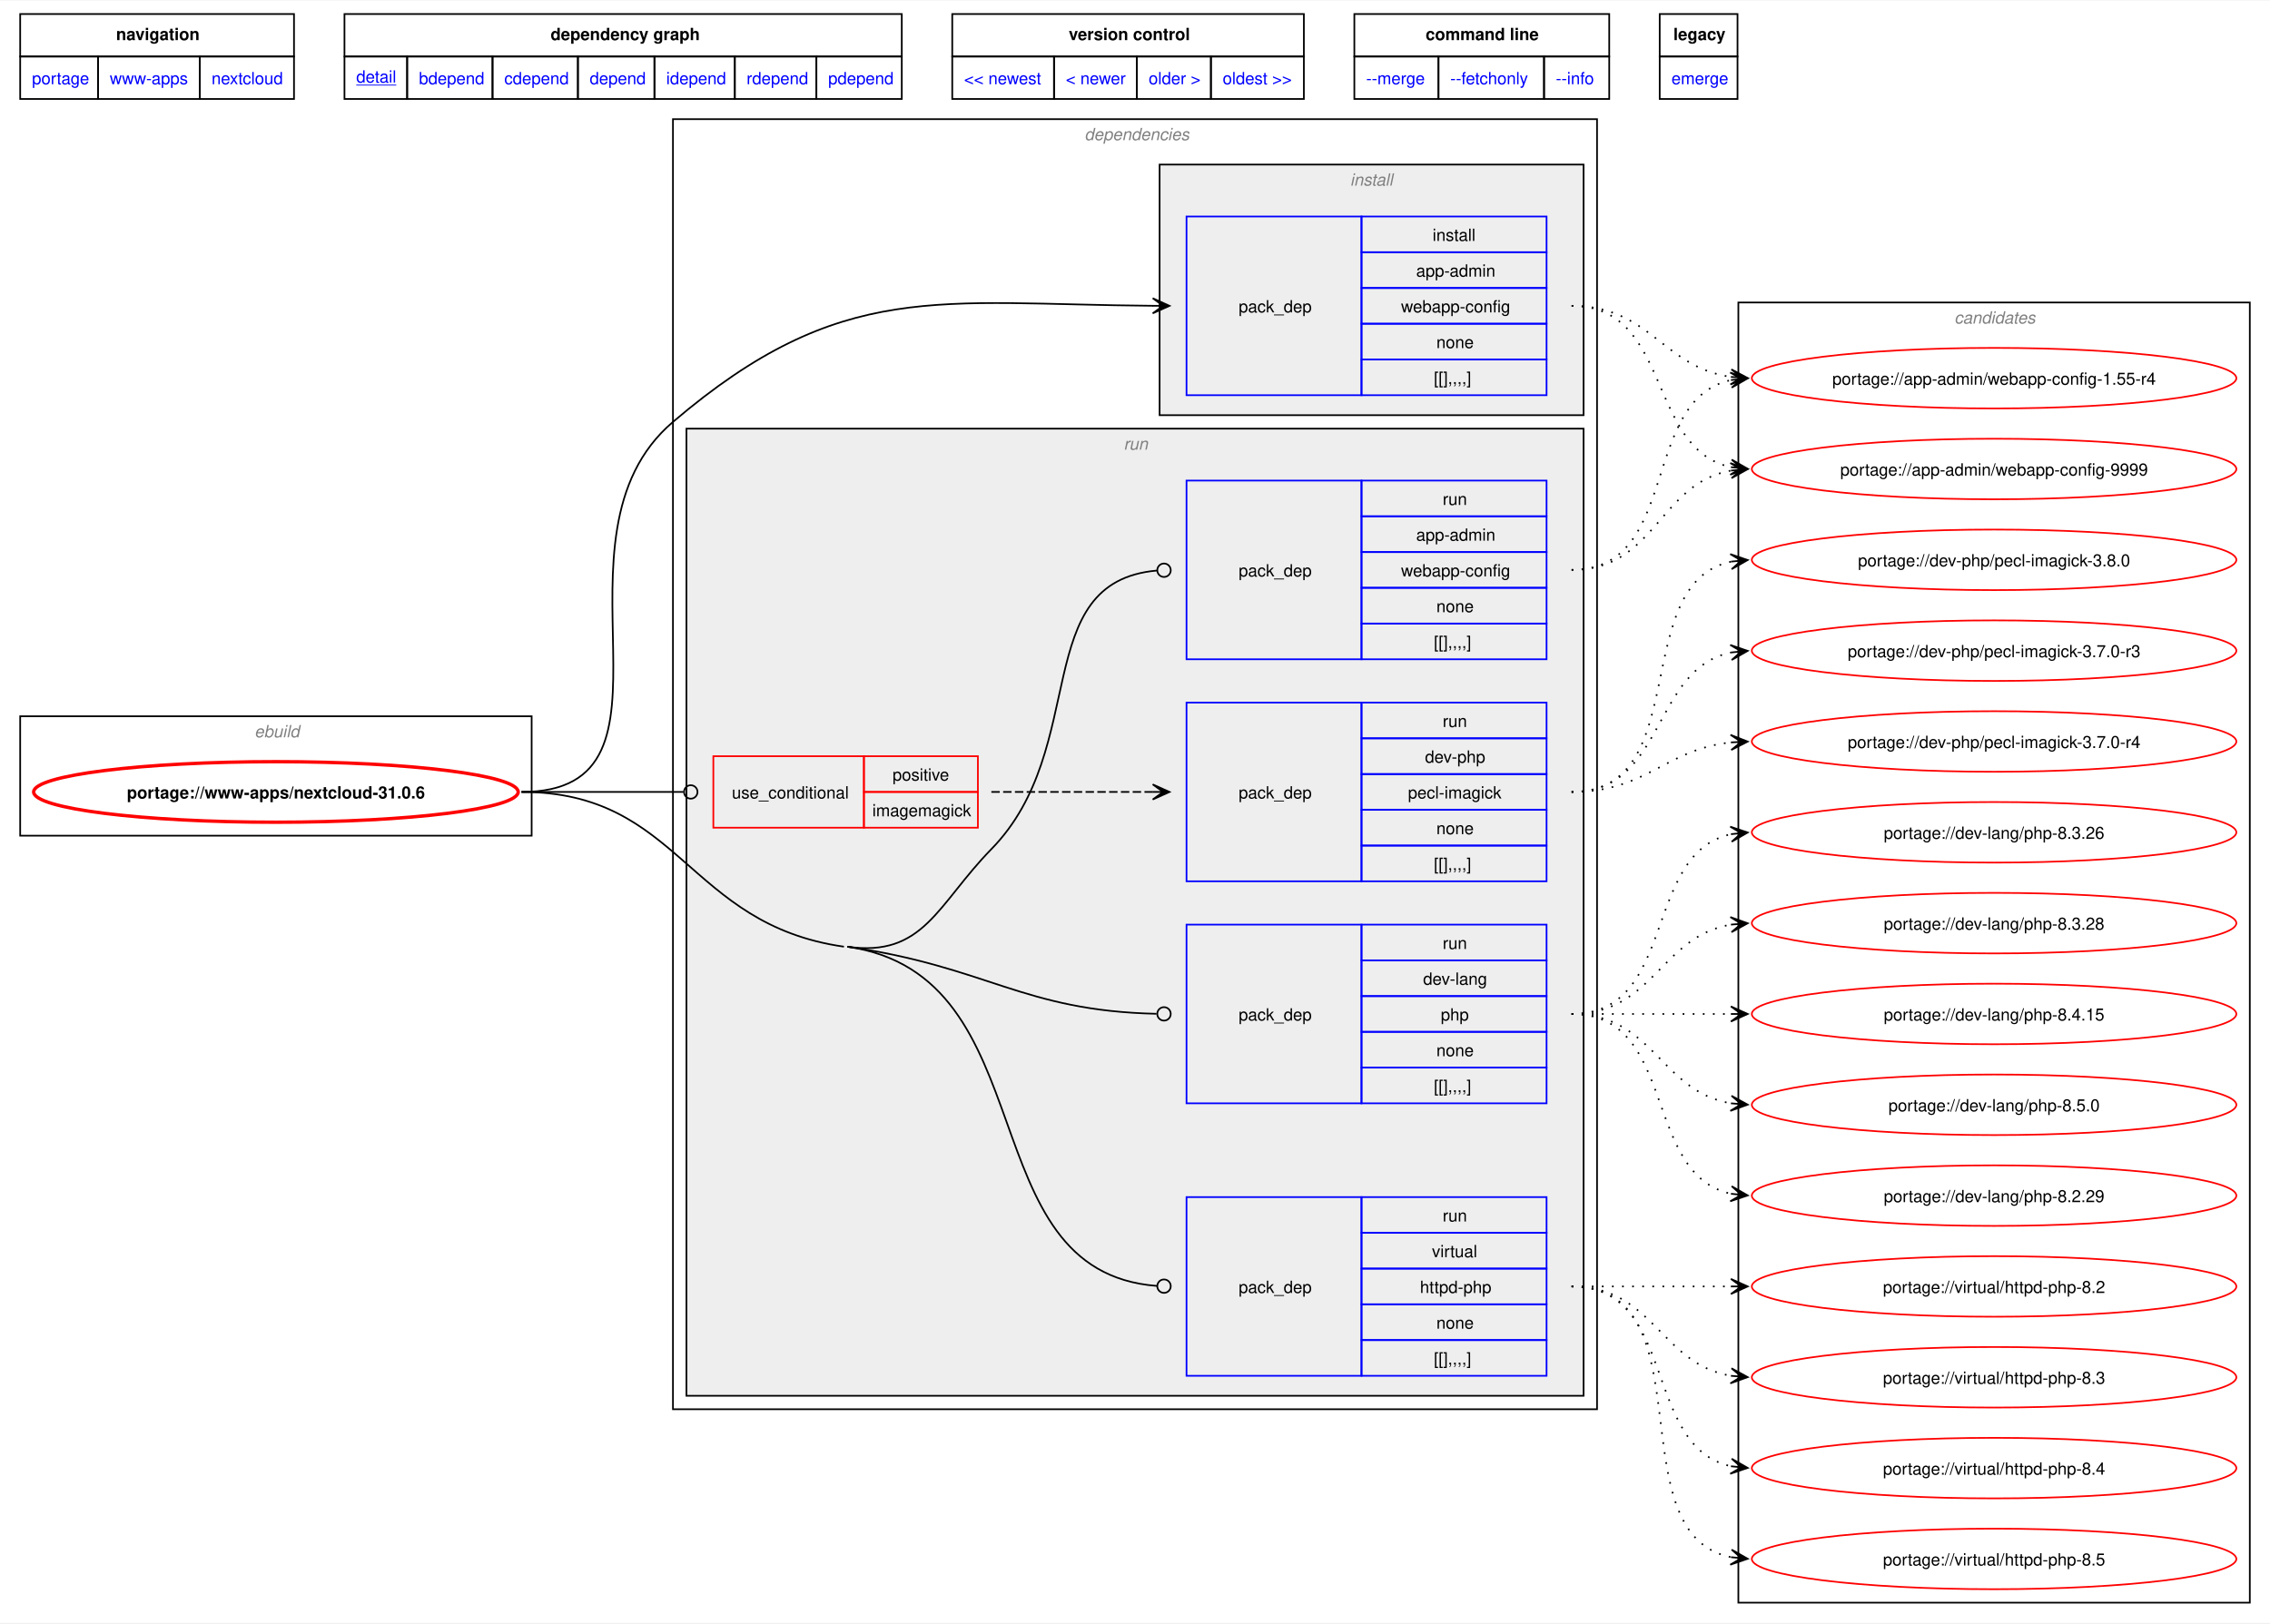
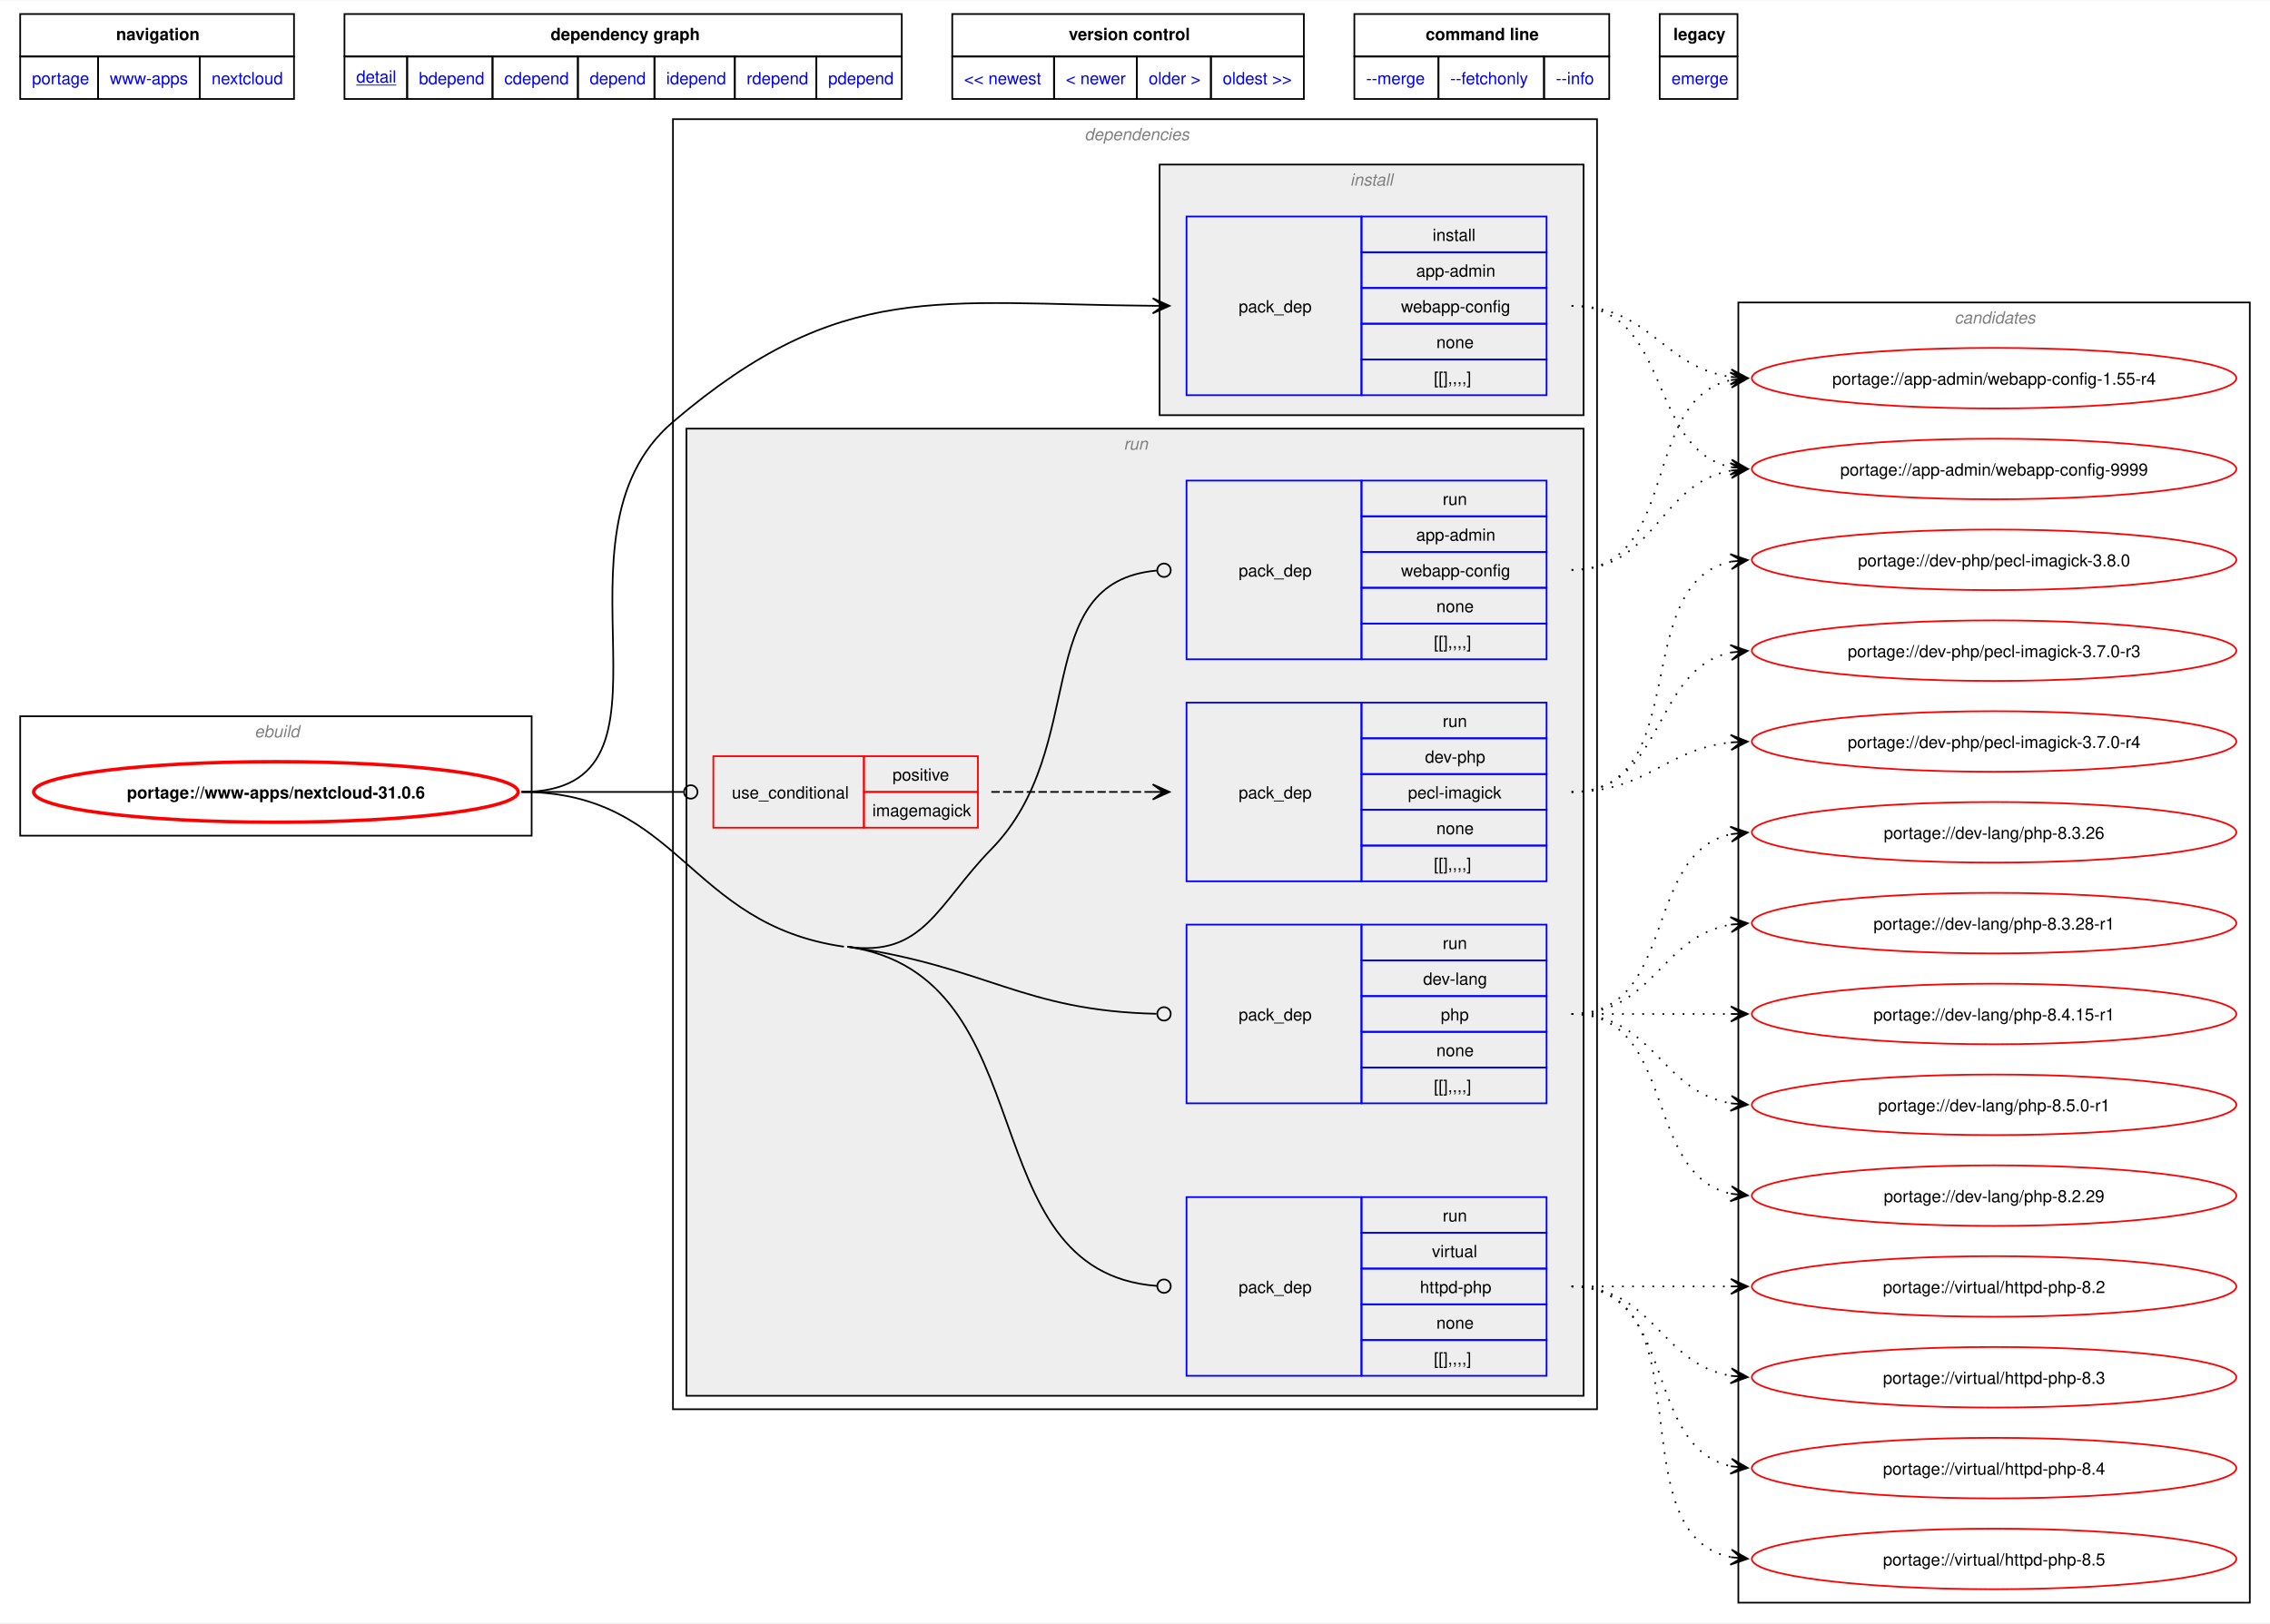
<svg xmlns="http://www.w3.org/2000/svg" xmlns:xlink="http://www.w3.org/1999/xlink" width="1349pt" height="965pt" viewBox="0.00 0.00 1349.25 964.50">
  <g id="graph0" class="graph" transform="scale(1 1) rotate(0) translate(4 960.5)">
    <polygon fill="white" stroke="none" points="-4,4 -4,-960.5 1345.25,-960.5 1345.25,4 -4,4" />
    <polygon fill="none" stroke="black" points="8,-927.25 8,-952.5 170.75,-952.5 170.75,-927.25 8,-927.25" />
    <text text-anchor="start" x="65" y="-937" font-family="Helvetica,sans-Serif" font-weight="bold" font-size="10.00">navigation</text>
    <polygon fill="none" stroke="black" points="200.75,-927.25 200.75,-952.5 532,-952.5 532,-927.25 200.75,-927.25" />
    <text text-anchor="start" x="323.25" y="-937" font-family="Helvetica,sans-Serif" font-weight="bold" font-size="10.00">dependency graph</text>
    <polygon fill="none" stroke="black" points="562,-927.25 562,-952.5 771,-952.5 771,-927.25 562,-927.25" />
    <text text-anchor="start" x="631.25" y="-937" font-family="Helvetica,sans-Serif" font-weight="bold" font-size="10.00">version control</text>
    <polygon fill="none" stroke="black" points="801,-927.25 801,-952.5 952.5,-952.5 952.5,-927.25 801,-927.25" />
    <text text-anchor="start" x="843.38" y="-937" font-family="Helvetica,sans-Serif" font-weight="bold" font-size="10.00">command line</text>
    <polygon fill="none" stroke="black" points="982.5,-927.25 982.5,-952.5 1028.75,-952.5 1028.75,-927.25 982.5,-927.25" />
    <text text-anchor="start" x="990.62" y="-937" font-family="Helvetica,sans-Serif" font-weight="bold" font-size="10.00">legacy</text>
    <g id="a_graph0_0">
      <a xlink:href="../index.html" xlink:title="repository">
        <polygon fill="none" stroke="black" points="8,-902 8,-927.25 54.25,-927.25 54.25,-902 8,-902" />
        <text text-anchor="start" x="15" y="-910.75" font-family="Helvetica,sans-Serif" font-size="10.00" fill="blue">portage</text>
      </a>
    </g>
    <g id="a_graph0_1">
      <a xlink:href="./index.html" xlink:title="repository">
        <polygon fill="none" stroke="black" points="54.25,-902 54.25,-927.25 114.75,-927.25 114.75,-902 54.25,-902" />
        <text text-anchor="start" x="61.25" y="-910.75" font-family="Helvetica,sans-Serif" font-size="10.00" fill="blue">www-apps</text>
      </a>
    </g>
    <g id="a_graph0_2">
      <a xlink:href="./nextcloud.html" xlink:title="repository">
        <polygon fill="none" stroke="black" points="114.75,-902 114.75,-927.25 170.75,-927.25 170.75,-902 114.75,-902" />
        <text text-anchor="start" x="121.75" y="-910.75" font-family="Helvetica,sans-Serif" font-size="10.00" fill="blue">nextcloud</text>
      </a>
    </g>
    <g id="a_graph0_3">
      <a xlink:href="../www-apps/nextcloud-31.0.6.svg" xlink:title="portage://www-apps/nextcloud-31.0.6">
        <polygon fill="none" stroke="black" points="200.75,-902 200.75,-927.25 238,-927.25 238,-902 200.75,-902" />
        <text text-anchor="start" x="207.75" y="-911.75" font-family="Helvetica,sans-Serif" text-decoration="underline" font-size="10.00" fill="blue">detail</text>
      </a>
    </g>
    <g id="a_graph0_4">
      <a xlink:href="../www-apps/nextcloud-31.0.6-bdepend.svg" xlink:title="portage://www-apps/nextcloud-31.0.6">
        <polygon fill="none" stroke="black" points="238,-902 238,-927.25 288.75,-927.25 288.75,-902 238,-902" />
        <text text-anchor="start" x="245" y="-910.75" font-family="Helvetica,sans-Serif" font-size="10.00" fill="blue">bdepend</text>
      </a>
    </g>
    <g id="a_graph0_5">
      <a xlink:href="../www-apps/nextcloud-31.0.6-cdepend.svg" xlink:title="portage://www-apps/nextcloud-31.0.6">
        <polygon fill="none" stroke="black" points="288.75,-902 288.75,-927.25 339.5,-927.25 339.5,-902 288.75,-902" />
        <text text-anchor="start" x="295.75" y="-910.75" font-family="Helvetica,sans-Serif" font-size="10.00" fill="blue">cdepend</text>
      </a>
    </g>
    <g id="a_graph0_6">
      <a xlink:href="../www-apps/nextcloud-31.0.6-depend.svg" xlink:title="portage://www-apps/nextcloud-31.0.6">
        <polygon fill="none" stroke="black" points="339.5,-902 339.5,-927.25 385,-927.25 385,-902 339.5,-902" />
        <text text-anchor="start" x="346.5" y="-910.75" font-family="Helvetica,sans-Serif" font-size="10.00" fill="blue">depend</text>
      </a>
    </g>
    <g id="a_graph0_7">
      <a xlink:href="../www-apps/nextcloud-31.0.6-idepend.svg" xlink:title="portage://www-apps/nextcloud-31.0.6">
        <polygon fill="none" stroke="black" points="385,-902 385,-927.25 432.75,-927.25 432.75,-902 385,-902" />
        <text text-anchor="start" x="392" y="-910.75" font-family="Helvetica,sans-Serif" font-size="10.00" fill="blue">idepend</text>
      </a>
    </g>
    <g id="a_graph0_8">
      <a xlink:href="../www-apps/nextcloud-31.0.6-rdepend.svg" xlink:title="portage://www-apps/nextcloud-31.0.6">
        <polygon fill="none" stroke="black" points="432.75,-902 432.75,-927.25 481.25,-927.25 481.25,-902 432.75,-902" />
        <text text-anchor="start" x="439.75" y="-910.75" font-family="Helvetica,sans-Serif" font-size="10.00" fill="blue">rdepend</text>
      </a>
    </g>
    <g id="a_graph0_9">
      <a xlink:href="../www-apps/nextcloud-31.0.6-pdepend.svg" xlink:title="portage://www-apps/nextcloud-31.0.6">
        <polygon fill="none" stroke="black" points="481.25,-902 481.25,-927.25 532,-927.25 532,-902 481.25,-902" />
        <text text-anchor="start" x="488.25" y="-910.75" font-family="Helvetica,sans-Serif" font-size="10.00" fill="blue">pdepend</text>
      </a>
    </g>
    <g id="a_graph0_10">
      <a xlink:href="../www-apps/nextcloud-32.0.2.svg" xlink:title="portage://www-apps/nextcloud-32.0.2">
        <polygon fill="none" stroke="black" points="562,-902 562,-927.25 622.5,-927.25 622.5,-902 562,-902" />
        <text text-anchor="start" x="569" y="-910.75" font-family="Helvetica,sans-Serif" font-size="10.00" fill="blue">&lt;&lt; newest</text>
      </a>
    </g>
    <g id="a_graph0_11">
      <a xlink:href="../www-apps/nextcloud-31.0.9.svg" xlink:title="portage://www-apps/nextcloud-31.0.9">
        <polygon fill="none" stroke="black" points="622.5,-902 622.5,-927.25 671.75,-927.25 671.75,-902 622.5,-902" />
        <text text-anchor="start" x="629.5" y="-910.75" font-family="Helvetica,sans-Serif" font-size="10.00" fill="blue">&lt; newer</text>
      </a>
    </g>
    <g id="a_graph0_12">
      <a xlink:href="../www-apps/nextcloud-30.0.16.svg" xlink:title="portage://www-apps/nextcloud-30.0.16">
        <polygon fill="none" stroke="black" points="671.75,-902 671.75,-927.25 715.75,-927.25 715.75,-902 671.75,-902" />
        <text text-anchor="start" x="678.75" y="-910.75" font-family="Helvetica,sans-Serif" font-size="10.00" fill="blue">older &gt;</text>
      </a>
    </g>
    <g id="a_graph0_13">
      <a xlink:href="../www-apps/nextcloud-30.0.12.svg" xlink:title="portage://www-apps/nextcloud-30.0.12">
        <polygon fill="none" stroke="black" points="715.75,-902 715.75,-927.25 771,-927.25 771,-902 715.75,-902" />
        <text text-anchor="start" x="722.75" y="-910.75" font-family="Helvetica,sans-Serif" font-size="10.00" fill="blue">oldest &gt;&gt;</text>
      </a>
    </g>
    <g id="a_graph0_14">
      <a xlink:href="../www-apps/nextcloud-31.0.6-merge.svg" xlink:title="portage://www-apps/nextcloud-31.0.6">
        <polygon fill="none" stroke="black" points="801,-902 801,-927.25 851,-927.25 851,-902 801,-902" />
        <text text-anchor="start" x="808" y="-910.75" font-family="Helvetica,sans-Serif" font-size="10.00" fill="blue">--merge </text>
      </a>
    </g>
    <g id="a_graph0_15">
      <a xlink:href="../www-apps/nextcloud-31.0.6-fetchonly.svg" xlink:title="portage://www-apps/nextcloud-31.0.6">
        <polygon fill="none" stroke="black" points="851,-902 851,-927.25 913.75,-927.25 913.75,-902 851,-902" />
        <text text-anchor="start" x="858" y="-910.75" font-family="Helvetica,sans-Serif" font-size="10.00" fill="blue">--fetchonly </text>
      </a>
    </g>
    <g id="a_graph0_16">
      <a xlink:href="../www-apps/nextcloud-31.0.6-info.svg" xlink:title="portage://www-apps/nextcloud-31.0.6">
        <polygon fill="none" stroke="black" points="913.75,-902 913.75,-927.25 952.5,-927.25 952.5,-902 913.75,-902" />
        <text text-anchor="start" x="920.75" y="-910.75" font-family="Helvetica,sans-Serif" font-size="10.00" fill="blue">--info </text>
      </a>
    </g>
    <g id="a_graph0_17">
      <a xlink:href="../www-apps/nextcloud-31.0.6-emerge.svg" xlink:title="portage://www-apps/nextcloud-31.0.6">
        <polygon fill="none" stroke="black" points="982.5,-902 982.5,-927.25 1028.75,-927.25 1028.75,-902 982.5,-902" />
        <text text-anchor="start" x="989.5" y="-910.75" font-family="Helvetica,sans-Serif" font-size="10.00" fill="blue">emerge</text>
      </a>
    </g>
    <g id="clust1" class="cluster">
      <polygon fill="none" stroke="black" points="8,-464 8,-535 312,-535 312,-464 8,-464" />
      <text text-anchor="start" x="147.25" y="-522.5" font-family="Helvetica,sans-Serif" font-style="italic" font-size="10.00" fill="gray">ebuild</text>
    </g>
    <g id="clust2" class="cluster">
      <polygon fill="none" stroke="black" points="396,-123 396,-890 945.25,-890 945.25,-123 396,-123" />
      <text text-anchor="start" x="640.62" y="-877.5" font-family="Helvetica,sans-Serif" font-style="italic" font-size="10.00" fill="gray">dependencies</text>
    </g>
    <g id="clust3" class="cluster">
      <polygon fill="#eeeeee" stroke="black" points="685.25,-714 685.25,-863 937.25,-863 937.25,-714 685.25,-714" />
      <text text-anchor="start" x="798.5" y="-850.5" font-family="Helvetica,sans-Serif" font-style="italic" font-size="10.00" fill="gray">install</text>
    </g>
    <g id="clust6" class="cluster">
      <polygon fill="#eeeeee" stroke="black" points="404,-131 404,-706 937.25,-706 937.25,-131 404,-131" />
      <text text-anchor="start" x="663.88" y="-693.5" font-family="Helvetica,sans-Serif" font-style="italic" font-size="10.00" fill="gray">run</text>
    </g>
    <g id="clust12" class="cluster">
      <polygon fill="none" stroke="black" points="1029.25,-8 1029.25,-781 1333.25,-781 1333.25,-8 1029.25,-8" />
      <text text-anchor="start" x="1157.62" y="-768.5" font-family="Helvetica,sans-Serif" font-style="italic" font-size="10.00" fill="gray">candidates</text>
    </g>
    <g id="node1" class="node">
      <g id="a_node1">
        <a xlink:href="../www-apps/nextcloud-31.0.6.svg" xlink:title="portage://www-apps/nextcloud-31.0.6">
          <ellipse fill="none" stroke="red" stroke-width="2" cx="160" cy="-490" rx="144" ry="18" />
          <text text-anchor="middle" x="160" y="-486.12" font-family="Helvetica,sans-Serif" font-weight="bold" font-size="10.00">portage://www-apps/nextcloud-31.0.6</text>
        </a>
      </g>
    </g>
    <g id="node2" class="node">
      <polygon fill="none" stroke="blue" points="701.25,-725.88 701.25,-832.12 805.25,-832.12 805.25,-725.88 701.25,-725.88" />
      <text text-anchor="start" x="732.25" y="-775.12" font-family="Helvetica,sans-Serif" font-size="10.00">pack_dep</text>
      <polygon fill="none" stroke="blue" points="805.25,-810.88 805.25,-832.12 915.25,-832.12 915.25,-810.88 805.25,-810.88" />
      <text text-anchor="start" x="847.5" y="-817.62" font-family="Helvetica,sans-Serif" font-size="10.00">install</text>
      <polygon fill="none" stroke="blue" points="805.25,-789.62 805.25,-810.88 915.25,-810.88 915.25,-789.62 805.25,-789.62" />
      <text text-anchor="start" x="837.75" y="-796.38" font-family="Helvetica,sans-Serif" font-size="10.00">app-admin</text>
      <polygon fill="none" stroke="blue" points="805.25,-768.38 805.25,-789.62 915.25,-789.62 915.25,-768.38 805.25,-768.38" />
      <text text-anchor="start" x="828.75" y="-775.12" font-family="Helvetica,sans-Serif" font-size="10.00">webapp-config</text>
      <polygon fill="none" stroke="blue" points="805.25,-747.12 805.25,-768.38 915.25,-768.38 915.25,-747.12 805.25,-747.12" />
      <text text-anchor="start" x="849.75" y="-753.88" font-family="Helvetica,sans-Serif" font-size="10.00">none</text>
      <polygon fill="none" stroke="blue" points="805.25,-725.88 805.25,-747.12 915.25,-747.12 915.25,-725.88 805.25,-725.88" />
      <text text-anchor="start" x="848.25" y="-732.62" font-family="Helvetica,sans-Serif" font-size="10.00">[[],,,,]</text>
    </g>
    <g id="edge1" class="edge">
      <path fill="none" stroke="black" d="M305.98,-490C411.62,-490 315.58,-641.49 396,-710 496.13,-795.3 553.91,-779.94 681.44,-779.04" />
      <polygon fill="black" stroke="black" points="691.14,-779 681.16,-783.54 687.36,-779.02 681.14,-779.04 681.14,-779.04 681.14,-779.04 687.36,-779.02 681.13,-774.54 691.14,-779" />
    </g>
    <g id="node3" class="node">
      <polygon fill="none" stroke="red" points="420,-468.75 420,-511.25 509.5,-511.25 509.5,-468.75 420,-468.75" />
      <text text-anchor="start" x="431" y="-486.12" font-family="Helvetica,sans-Serif" font-size="10.00">use_conditional</text>
      <polygon fill="none" stroke="red" points="509.5,-490 509.5,-511.25 577.25,-511.25 577.25,-490 509.5,-490" />
      <text text-anchor="start" x="526.5" y="-496.75" font-family="Helvetica,sans-Serif" font-size="10.00">positive</text>
      <polygon fill="none" stroke="red" points="509.5,-468.75 509.5,-490 577.25,-490 577.25,-468.75 509.5,-468.75" />
      <text text-anchor="start" x="514.5" y="-475.5" font-family="Helvetica,sans-Serif" font-size="10.00">imagemagick</text>
    </g>
    <g id="edge3" class="edge">
      <path fill="none" stroke="black" d="M305.98,-490C349.59,-490 362.66,-490 402.22,-490" />
      <ellipse fill="none" stroke="black" cx="406.58" cy="-490" rx="4" ry="4" />
    </g>
    <g id="node5" class="node">
      <polygon fill="none" stroke="blue" points="701.25,-568.88 701.25,-675.12 805.25,-675.12 805.25,-568.88 701.25,-568.88" />
      <text text-anchor="start" x="732.25" y="-618.12" font-family="Helvetica,sans-Serif" font-size="10.00">pack_dep</text>
      <polygon fill="none" stroke="blue" points="805.25,-653.88 805.25,-675.12 915.25,-675.12 915.25,-653.88 805.25,-653.88" />
      <text text-anchor="start" x="853.5" y="-660.62" font-family="Helvetica,sans-Serif" font-size="10.00">run</text>
      <polygon fill="none" stroke="blue" points="805.25,-632.62 805.25,-653.88 915.25,-653.88 915.25,-632.62 805.25,-632.62" />
      <text text-anchor="start" x="837.75" y="-639.38" font-family="Helvetica,sans-Serif" font-size="10.00">app-admin</text>
      <polygon fill="none" stroke="blue" points="805.25,-611.38 805.25,-632.62 915.25,-632.62 915.25,-611.38 805.25,-611.38" />
      <text text-anchor="start" x="828.75" y="-618.12" font-family="Helvetica,sans-Serif" font-size="10.00">webapp-config</text>
      <polygon fill="none" stroke="blue" points="805.25,-590.12 805.25,-611.38 915.25,-611.38 915.25,-590.12 805.25,-590.12" />
      <text text-anchor="start" x="849.75" y="-596.88" font-family="Helvetica,sans-Serif" font-size="10.00">none</text>
      <polygon fill="none" stroke="blue" points="805.25,-568.88 805.25,-590.12 915.25,-590.12 915.25,-568.88 805.25,-568.88" />
      <text text-anchor="start" x="848.25" y="-575.62" font-family="Helvetica,sans-Serif" font-size="10.00">[[],,,,]</text>
    </g>
    <g id="edge4" class="edge">
      <path fill="none" stroke="black" d="M499.62,-398C545.13,-391.48 553.11,-423.14 585.25,-456 644.48,-516.57 607.39,-614.79 683.57,-621.62" />
      <ellipse fill="none" stroke="black" cx="687.87" cy="-621.81" rx="4" ry="4" />
    </g>
    <g id="node6" class="node">
      <polygon fill="none" stroke="blue" points="701.25,-304.88 701.25,-411.12 805.25,-411.12 805.25,-304.88 701.25,-304.88" />
      <text text-anchor="start" x="732.25" y="-354.12" font-family="Helvetica,sans-Serif" font-size="10.00">pack_dep</text>
      <polygon fill="none" stroke="blue" points="805.25,-389.88 805.25,-411.12 915.25,-411.12 915.25,-389.88 805.25,-389.88" />
      <text text-anchor="start" x="853.5" y="-396.62" font-family="Helvetica,sans-Serif" font-size="10.00">run</text>
      <polygon fill="none" stroke="blue" points="805.25,-368.62 805.25,-389.88 915.25,-389.88 915.25,-368.62 805.25,-368.62" />
      <text text-anchor="start" x="841.88" y="-375.38" font-family="Helvetica,sans-Serif" font-size="10.00">dev-lang</text>
      <polygon fill="none" stroke="blue" points="805.25,-347.38 805.25,-368.62 915.25,-368.62 915.25,-347.38 805.25,-347.38" />
      <text text-anchor="start" x="852.38" y="-354.12" font-family="Helvetica,sans-Serif" font-size="10.00">php</text>
      <polygon fill="none" stroke="blue" points="805.25,-326.12 805.25,-347.38 915.25,-347.38 915.25,-326.12 805.25,-326.12" />
      <text text-anchor="start" x="849.75" y="-332.88" font-family="Helvetica,sans-Serif" font-size="10.00">none</text>
      <polygon fill="none" stroke="blue" points="805.25,-304.88 805.25,-326.12 915.25,-326.12 915.25,-304.88 805.25,-304.88" />
      <text text-anchor="start" x="848.25" y="-311.62" font-family="Helvetica,sans-Serif" font-size="10.00">[[],,,,]</text>
    </g>
    <g id="edge5" class="edge">
      <path fill="none" stroke="black" d="M499.62,-398C583.18,-386.03 603.48,-359.92 683.38,-358.1" />
      <ellipse fill="none" stroke="black" cx="687.86" cy="-358.05" rx="4" ry="4" />
    </g>
    <g id="node7" class="node">
      <polygon fill="none" stroke="blue" points="701.25,-142.88 701.25,-249.12 805.25,-249.12 805.25,-142.88 701.25,-142.88" />
      <text text-anchor="start" x="732.25" y="-192.12" font-family="Helvetica,sans-Serif" font-size="10.00">pack_dep</text>
      <polygon fill="none" stroke="blue" points="805.25,-227.88 805.25,-249.12 915.25,-249.12 915.25,-227.88 805.25,-227.88" />
      <text text-anchor="start" x="853.5" y="-234.62" font-family="Helvetica,sans-Serif" font-size="10.00">run</text>
      <polygon fill="none" stroke="blue" points="805.25,-206.62 805.25,-227.88 915.25,-227.88 915.25,-206.62 805.25,-206.62" />
      <text text-anchor="start" x="847.12" y="-213.38" font-family="Helvetica,sans-Serif" font-size="10.00">virtual</text>
      <polygon fill="none" stroke="blue" points="805.25,-185.38 805.25,-206.62 915.25,-206.62 915.25,-185.38 805.25,-185.38" />
      <text text-anchor="start" x="840" y="-192.12" font-family="Helvetica,sans-Serif" font-size="10.00">httpd-php</text>
      <polygon fill="none" stroke="blue" points="805.25,-164.12 805.25,-185.38 915.25,-185.38 915.25,-164.12 805.25,-164.12" />
      <text text-anchor="start" x="849.75" y="-170.88" font-family="Helvetica,sans-Serif" font-size="10.00">none</text>
      <polygon fill="none" stroke="blue" points="805.25,-142.88 805.25,-164.12 915.25,-164.12 915.25,-142.88 805.25,-142.88" />
      <text text-anchor="start" x="848.25" y="-149.62" font-family="Helvetica,sans-Serif" font-size="10.00">[[],,,,]</text>
    </g>
    <g id="edge6" class="edge">
      <path fill="none" stroke="black" d="M499.62,-398C619.46,-380.84 570.81,-204.9 683.59,-196.32" />
      <ellipse fill="none" stroke="black" cx="687.87" cy="-196.17" rx="4" ry="4" />
      <path fill="none" stroke="black" d="M305.98,-490C400.46,-490 404.1,-411.39 497.62,-398" />
    </g>
    <g id="node8" class="node">
      <g id="a_node8">
        <a xlink:href="../app-admin/webapp-config-9999.svg" xlink:title="portage://app-admin/webapp-config-9999">
          <ellipse fill="none" stroke="red" cx="1181.25" cy="-682" rx="144" ry="18" />
          <text text-anchor="middle" x="1181.25" y="-678.12" font-family="Helvetica,sans-Serif" font-size="10.00">portage://app-admin/webapp-config-9999</text>
        </a>
      </g>
    </g>
    <g id="edge7" class="edge">
      <path fill="none" stroke="black" stroke-dasharray="1,5" d="M930.14,-779C989.97,-779 974.58,-693.75 1025.01,-683.09" />
      <polygon fill="black" stroke="black" points="1034.8,-682.12 1025.3,-687.58 1031.04,-682.49 1024.85,-683.11 1024.85,-683.11 1024.85,-683.11 1031.04,-682.49 1024.41,-678.63 1034.8,-682.12" />
    </g>
    <g id="node9" class="node">
      <g id="a_node9">
        <a xlink:href="../app-admin/webapp-config-1.55-r4.svg" xlink:title="portage://app-admin/webapp-config-1.55-r4">
          <ellipse fill="none" stroke="red" cx="1181.25" cy="-736" rx="144" ry="18" />
          <text text-anchor="middle" x="1181.25" y="-732.12" font-family="Helvetica,sans-Serif" font-size="10.00">portage://app-admin/webapp-config-1.55-r4</text>
        </a>
      </g>
    </g>
    <g id="edge8" class="edge">
      <path fill="none" stroke="black" stroke-dasharray="1,5" d="M930.14,-779C976.96,-779 984.27,-742.46 1024.92,-736.75" />
      <polygon fill="black" stroke="black" points="1034.8,-736.08 1025.12,-741.24 1031.03,-736.34 1024.82,-736.75 1024.82,-736.75 1024.82,-736.75 1031.03,-736.34 1024.52,-732.26 1034.8,-736.08" />
    </g>
    <g id="node4" class="node">
      <polygon fill="none" stroke="blue" points="701.25,-436.88 701.25,-543.12 805.25,-543.12 805.25,-436.88 701.25,-436.88" />
      <text text-anchor="start" x="732.25" y="-486.12" font-family="Helvetica,sans-Serif" font-size="10.00">pack_dep</text>
      <polygon fill="none" stroke="blue" points="805.25,-521.88 805.25,-543.12 915.25,-543.12 915.25,-521.88 805.25,-521.88" />
      <text text-anchor="start" x="853.5" y="-528.62" font-family="Helvetica,sans-Serif" font-size="10.00">run</text>
      <polygon fill="none" stroke="blue" points="805.25,-500.62 805.25,-521.88 915.25,-521.88 915.25,-500.62 805.25,-500.62" />
      <text text-anchor="start" x="843" y="-507.38" font-family="Helvetica,sans-Serif" font-size="10.00">dev-php</text>
      <polygon fill="none" stroke="blue" points="805.25,-479.38 805.25,-500.62 915.25,-500.62 915.25,-479.38 805.25,-479.38" />
      <text text-anchor="start" x="832.88" y="-486.12" font-family="Helvetica,sans-Serif" font-size="10.00">pecl-imagick</text>
      <polygon fill="none" stroke="blue" points="805.25,-458.12 805.25,-479.38 915.25,-479.38 915.25,-458.12 805.25,-458.12" />
      <text text-anchor="start" x="849.75" y="-464.88" font-family="Helvetica,sans-Serif" font-size="10.00">none</text>
      <polygon fill="none" stroke="blue" points="805.25,-436.88 805.25,-458.12 915.25,-458.12 915.25,-436.88 805.25,-436.88" />
      <text text-anchor="start" x="848.25" y="-443.62" font-family="Helvetica,sans-Serif" font-size="10.00">[[],,,,]</text>
    </g>
    <g id="edge2" class="edge">
      <path fill="none" stroke="black" stroke-dasharray="5,2" d="M585.25,-490C628.95,-490 642.56,-490 681.33,-490" />
      <polygon fill="black" stroke="black" points="691.14,-490 681.14,-494.5 687.36,-490 681.14,-490 681.14,-490 681.14,-490 687.36,-490 681.14,-485.5 691.14,-490" />
    </g>
    <g id="node10" class="node">
      <g id="a_node10">
        <a xlink:href="../dev-php/pecl-imagick-3.8.0.svg" xlink:title="portage://dev-php/pecl-imagick-3.8.0">
          <ellipse fill="none" stroke="red" cx="1181.25" cy="-628" rx="144" ry="18" />
          <text text-anchor="middle" x="1181.25" y="-624.12" font-family="Helvetica,sans-Serif" font-size="10.00">portage://dev-php/pecl-imagick-3.8.0</text>
        </a>
      </g>
    </g>
    <g id="edge9" class="edge">
      <path fill="none" stroke="black" stroke-dasharray="1,5" d="M930.14,-490C1003.52,-490 963.33,-614.34 1025.18,-626.97" />
      <polygon fill="black" stroke="black" points="1034.8,-627.88 1024.42,-631.42 1031.04,-627.53 1024.85,-626.94 1024.85,-626.94 1024.85,-626.94 1031.04,-627.53 1025.27,-622.46 1034.8,-627.88" />
    </g>
    <g id="node11" class="node">
      <g id="a_node11">
        <a xlink:href="../dev-php/pecl-imagick-3.7.0-r4.svg" xlink:title="portage://dev-php/pecl-imagick-3.7.0-r4">
          <ellipse fill="none" stroke="red" cx="1181.25" cy="-520" rx="144" ry="18" />
          <text text-anchor="middle" x="1181.25" y="-516.12" font-family="Helvetica,sans-Serif" font-size="10.00">portage://dev-php/pecl-imagick-3.7.0-r4</text>
        </a>
      </g>
    </g>
    <g id="edge10" class="edge">
      <path fill="none" stroke="black" stroke-dasharray="1,5" d="M930.14,-490C975.23,-490 985.6,-515.5 1025.26,-519.48" />
      <polygon fill="black" stroke="black" points="1034.8,-519.94 1024.59,-523.95 1031.02,-519.76 1024.81,-519.46 1024.81,-519.46 1024.81,-519.46 1031.02,-519.76 1025.03,-514.96 1034.8,-519.94" />
    </g>
    <g id="node12" class="node">
      <g id="a_node12">
        <a xlink:href="../dev-php/pecl-imagick-3.7.0-r3.svg" xlink:title="portage://dev-php/pecl-imagick-3.7.0-r3">
          <ellipse fill="none" stroke="red" cx="1181.25" cy="-574" rx="144" ry="18" />
          <text text-anchor="middle" x="1181.25" y="-570.12" font-family="Helvetica,sans-Serif" font-size="10.00">portage://dev-php/pecl-imagick-3.7.0-r3</text>
        </a>
      </g>
    </g>
    <g id="edge11" class="edge">
      <path fill="none" stroke="black" stroke-dasharray="1,5" d="M930.14,-490C986.22,-490 977.51,-563.21 1024.99,-572.94" />
      <polygon fill="black" stroke="black" points="1034.8,-573.88 1024.42,-577.4 1031.04,-573.52 1024.85,-572.92 1024.85,-572.92 1024.85,-572.92 1031.04,-573.52 1025.28,-568.45 1034.8,-573.88" />
    </g>
    <g id="edge12" class="edge">
      <path fill="none" stroke="black" stroke-dasharray="1,5" d="M930.14,-622C980.21,-622 981.96,-673.42 1024.86,-681.06" />
      <polygon fill="black" stroke="black" points="1034.8,-681.9 1024.46,-685.54 1031.03,-681.58 1024.84,-681.06 1024.84,-681.06 1024.84,-681.06 1031.03,-681.58 1025.22,-676.57 1034.8,-681.9" />
    </g>
    <g id="edge13" class="edge">
      <path fill="none" stroke="black" stroke-dasharray="1,5" d="M930.14,-622C995.23,-622 970.32,-723.03 1024.87,-734.87" />
      <polygon fill="black" stroke="black" points="1034.8,-735.88 1024.4,-739.35 1031.04,-735.5 1024.85,-734.87 1024.85,-734.87 1024.85,-734.87 1031.04,-735.5 1025.31,-730.39 1034.8,-735.88" />
    </g>
    <g id="node13" class="node">
      <g id="a_node13">
-         <a xlink:href="../dev-lang/php-8.5.0.svg" xlink:title="portage://dev-lang/php-8.5.0">
+         <a xlink:href="../dev-lang/php-8.5.0-r1.svg" xlink:title="portage://dev-lang/php-8.5.0-r1">
          <ellipse fill="none" stroke="red" cx="1181.25" cy="-304" rx="144" ry="18" />
-           <text text-anchor="middle" x="1181.25" y="-300.12" font-family="Helvetica,sans-Serif" font-size="10.00">portage://dev-lang/php-8.5.0</text>
+           <text text-anchor="middle" x="1181.25" y="-300.12" font-family="Helvetica,sans-Serif" font-size="10.00">portage://dev-lang/php-8.5.0-r1</text>
        </a>
      </g>
    </g>
    <g id="edge14" class="edge">
      <path fill="none" stroke="black" stroke-dasharray="1,5" d="M930.14,-358C979.04,-358 982.87,-311.72 1025.08,-304.85" />
      <polygon fill="black" stroke="black" points="1034.8,-304.09 1025.18,-309.35 1031.03,-304.39 1024.83,-304.87 1024.83,-304.87 1024.83,-304.87 1031.03,-304.39 1024.48,-300.38 1034.8,-304.09" />
    </g>
    <g id="node14" class="node">
      <g id="a_node14">
-         <a xlink:href="../dev-lang/php-8.4.15.svg" xlink:title="portage://dev-lang/php-8.4.15">
+         <a xlink:href="../dev-lang/php-8.4.15-r1.svg" xlink:title="portage://dev-lang/php-8.4.15-r1">
          <ellipse fill="none" stroke="red" cx="1181.25" cy="-358" rx="144" ry="18" />
-           <text text-anchor="middle" x="1181.25" y="-354.12" font-family="Helvetica,sans-Serif" font-size="10.00">portage://dev-lang/php-8.4.15</text>
+           <text text-anchor="middle" x="1181.25" y="-354.12" font-family="Helvetica,sans-Serif" font-size="10.00">portage://dev-lang/php-8.4.15-r1</text>
        </a>
      </g>
    </g>
    <g id="edge15" class="edge">
      <path fill="none" stroke="black" stroke-dasharray="1,5" d="M930.14,-358C973.33,-358 986.79,-358 1025.11,-358" />
      <polygon fill="black" stroke="black" points="1034.8,-358 1024.8,-362.5 1031.02,-358 1024.8,-358 1024.8,-358 1024.8,-358 1031.02,-358 1024.8,-353.5 1034.8,-358" />
    </g>
    <g id="node15" class="node">
      <g id="a_node15">
-         <a xlink:href="../dev-lang/php-8.3.28.svg" xlink:title="portage://dev-lang/php-8.3.28">
+         <a xlink:href="../dev-lang/php-8.3.28-r1.svg" xlink:title="portage://dev-lang/php-8.3.28-r1">
          <ellipse fill="none" stroke="red" cx="1181.25" cy="-412" rx="144" ry="18" />
-           <text text-anchor="middle" x="1181.25" y="-408.12" font-family="Helvetica,sans-Serif" font-size="10.00">portage://dev-lang/php-8.3.28</text>
+           <text text-anchor="middle" x="1181.25" y="-408.12" font-family="Helvetica,sans-Serif" font-size="10.00">portage://dev-lang/php-8.3.28-r1</text>
        </a>
      </g>
    </g>
    <g id="edge16" class="edge">
      <path fill="none" stroke="black" stroke-dasharray="1,5" d="M930.14,-358C979.04,-358 982.87,-404.28 1025.08,-411.15" />
      <polygon fill="black" stroke="black" points="1034.8,-411.91 1024.48,-415.62 1031.03,-411.61 1024.83,-411.13 1024.83,-411.13 1024.83,-411.13 1031.03,-411.61 1025.18,-406.65 1034.8,-411.91" />
    </g>
    <g id="node16" class="node">
      <g id="a_node16">
        <a xlink:href="../dev-lang/php-8.3.26.svg" xlink:title="portage://dev-lang/php-8.3.26">
          <ellipse fill="none" stroke="red" cx="1181.25" cy="-466" rx="144" ry="18" />
          <text text-anchor="middle" x="1181.25" y="-462.12" font-family="Helvetica,sans-Serif" font-size="10.00">portage://dev-lang/php-8.3.26</text>
        </a>
      </g>
    </g>
    <g id="edge17" class="edge">
      <path fill="none" stroke="black" stroke-dasharray="1,5" d="M930.14,-358C993.42,-358 971.82,-453.71 1025.15,-464.93" />
      <polygon fill="black" stroke="black" points="1034.8,-465.88 1024.41,-469.38 1031.04,-465.51 1024.85,-464.9 1024.85,-464.9 1024.85,-464.9 1031.04,-465.51 1025.29,-460.42 1034.8,-465.88" />
    </g>
    <g id="node17" class="node">
      <g id="a_node17">
        <a xlink:href="../dev-lang/php-8.2.29.svg" xlink:title="portage://dev-lang/php-8.2.29">
          <ellipse fill="none" stroke="red" cx="1181.25" cy="-250" rx="144" ry="18" />
          <text text-anchor="middle" x="1181.25" y="-246.12" font-family="Helvetica,sans-Serif" font-size="10.00">portage://dev-lang/php-8.2.29</text>
        </a>
      </g>
    </g>
    <g id="edge18" class="edge">
      <path fill="none" stroke="black" stroke-dasharray="1,5" d="M930.14,-358C993.42,-358 971.82,-262.29 1025.15,-251.07" />
      <polygon fill="black" stroke="black" points="1034.8,-250.12 1025.29,-255.58 1031.04,-250.49 1024.85,-251.1 1024.85,-251.1 1024.85,-251.1 1031.04,-250.49 1024.41,-246.62 1034.8,-250.12" />
    </g>
    <g id="node18" class="node">
      <g id="a_node18">
        <a xlink:href="../virtual/httpd-php-8.5.svg" xlink:title="portage://virtual/httpd-php-8.5">
          <ellipse fill="none" stroke="red" cx="1181.25" cy="-34" rx="144" ry="18" />
          <text text-anchor="middle" x="1181.25" y="-30.12" font-family="Helvetica,sans-Serif" font-size="10.00">portage://virtual/httpd-php-8.5</text>
        </a>
      </g>
    </g>
    <g id="edge19" class="edge">
      <path fill="none" stroke="black" stroke-dasharray="1,5" d="M930.14,-196C1012.12,-196 955.87,-48.83 1024.89,-35.03" />
      <polygon fill="black" stroke="black" points="1034.8,-34.11 1025.26,-39.52 1031.04,-34.46 1024.85,-35.04 1024.85,-35.04 1024.85,-35.04 1031.04,-34.46 1024.43,-30.56 1034.8,-34.11" />
    </g>
    <g id="node19" class="node">
      <g id="a_node19">
        <a xlink:href="../virtual/httpd-php-8.4.svg" xlink:title="portage://virtual/httpd-php-8.4">
          <ellipse fill="none" stroke="red" cx="1181.25" cy="-88" rx="144" ry="18" />
          <text text-anchor="middle" x="1181.25" y="-84.12" font-family="Helvetica,sans-Serif" font-size="10.00">portage://virtual/httpd-php-8.4</text>
        </a>
      </g>
    </g>
    <g id="edge20" class="edge">
      <path fill="none" stroke="black" stroke-dasharray="1,5" d="M930.14,-196C993.42,-196 971.82,-100.29 1025.15,-89.07" />
      <polygon fill="black" stroke="black" points="1034.8,-88.12 1025.29,-93.58 1031.04,-88.49 1024.85,-89.1 1024.85,-89.1 1024.85,-89.1 1031.04,-88.49 1024.41,-84.62 1034.8,-88.12" />
    </g>
    <g id="node20" class="node">
      <g id="a_node20">
        <a xlink:href="../virtual/httpd-php-8.3.svg" xlink:title="portage://virtual/httpd-php-8.3">
          <ellipse fill="none" stroke="red" cx="1181.25" cy="-142" rx="144" ry="18" />
          <text text-anchor="middle" x="1181.25" y="-138.12" font-family="Helvetica,sans-Serif" font-size="10.00">portage://virtual/httpd-php-8.3</text>
        </a>
      </g>
    </g>
    <g id="edge21" class="edge">
      <path fill="none" stroke="black" stroke-dasharray="1,5" d="M930.14,-196C979.04,-196 982.87,-149.72 1025.08,-142.85" />
      <polygon fill="black" stroke="black" points="1034.8,-142.09 1025.18,-147.35 1031.03,-142.39 1024.83,-142.87 1024.83,-142.87 1024.83,-142.87 1031.03,-142.39 1024.48,-138.38 1034.8,-142.09" />
    </g>
    <g id="node21" class="node">
      <g id="a_node21">
        <a xlink:href="../virtual/httpd-php-8.2.svg" xlink:title="portage://virtual/httpd-php-8.2">
          <ellipse fill="none" stroke="red" cx="1181.25" cy="-196" rx="144" ry="18" />
          <text text-anchor="middle" x="1181.25" y="-192.12" font-family="Helvetica,sans-Serif" font-size="10.00">portage://virtual/httpd-php-8.2</text>
        </a>
      </g>
    </g>
    <g id="edge22" class="edge">
      <path fill="none" stroke="black" stroke-dasharray="1,5" d="M930.14,-196C973.33,-196 986.79,-196 1025.11,-196" />
      <polygon fill="black" stroke="black" points="1034.8,-196 1024.8,-200.5 1031.02,-196 1024.8,-196 1024.8,-196 1024.8,-196 1031.02,-196 1024.8,-191.5 1034.8,-196" />
    </g>
  </g>
</svg>
